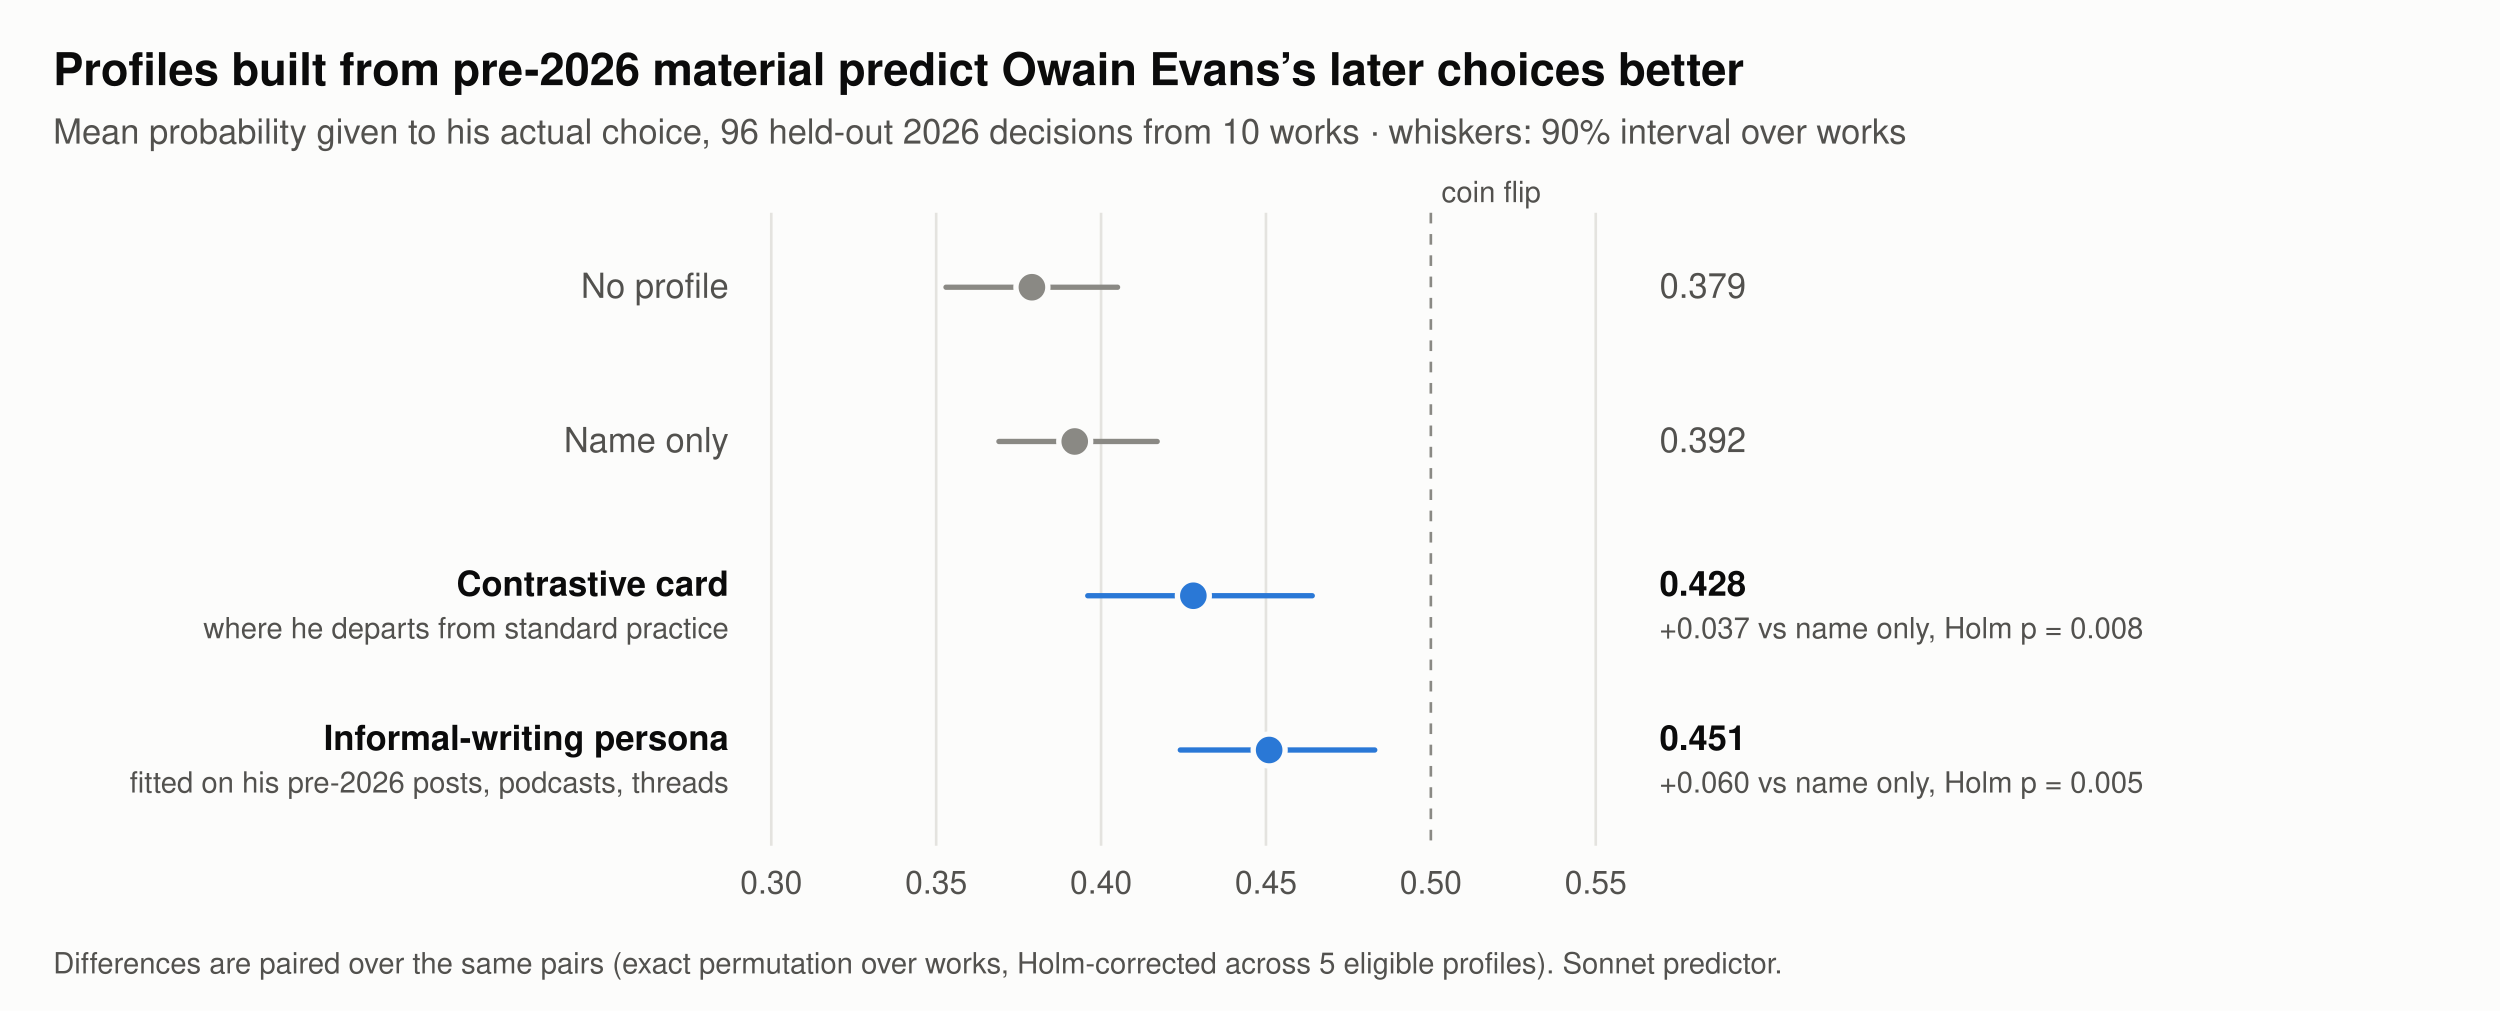
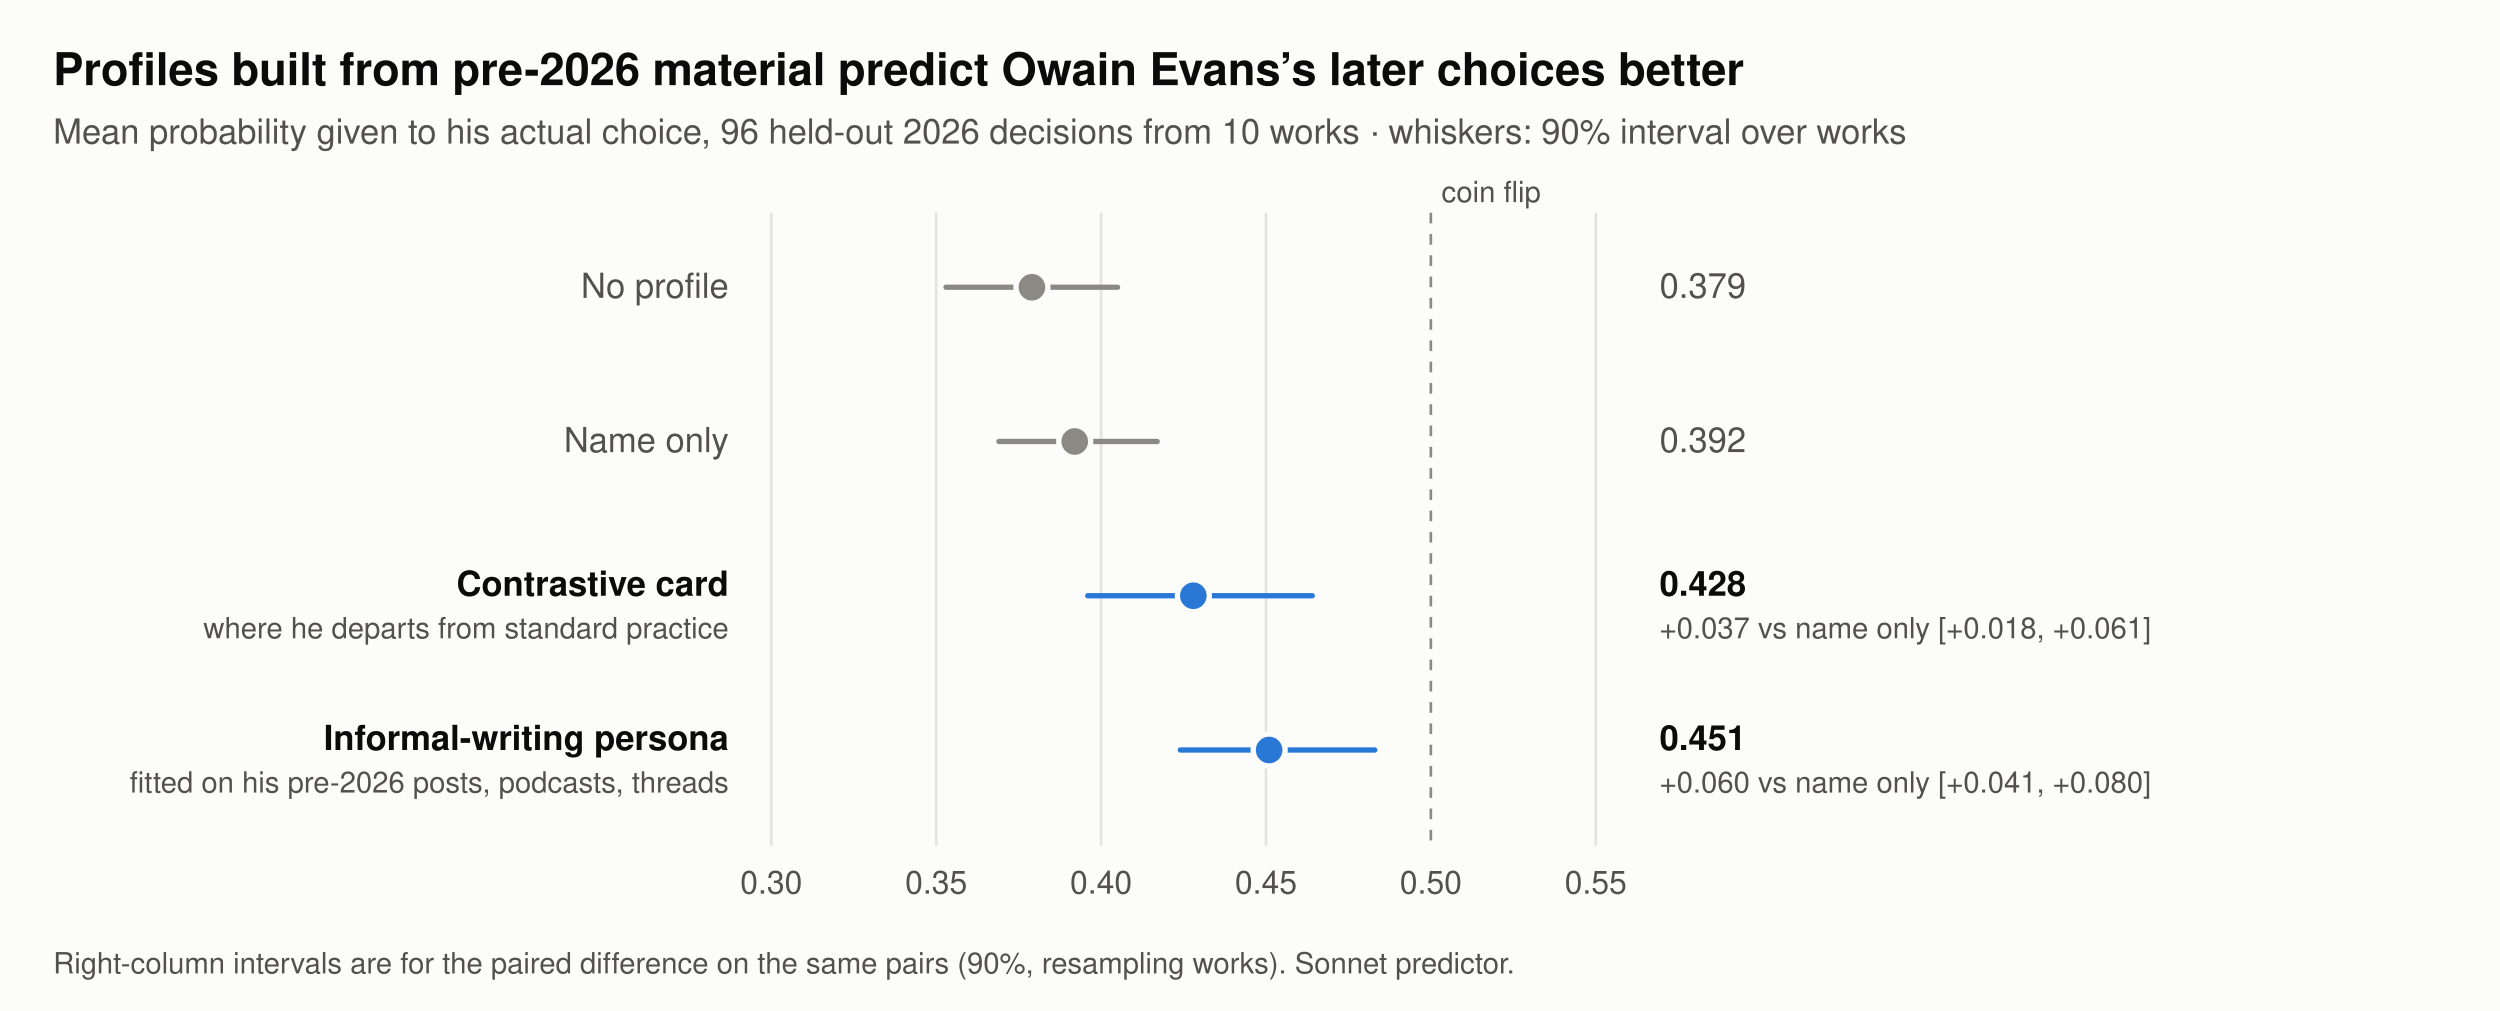
<svg xmlns="http://www.w3.org/2000/svg" viewBox="0 0 940 380" width="940" height="380" font-family="-apple-system, Segoe UI, Helvetica, Arial, sans-serif">
  <style>.bg{fill:#fcfcfb}.t1{fill:#0b0b0b}.t2{fill:#52514e}.grid{stroke:#e4e3df}.ref{stroke:#8a8984}.base{fill:#8a8984;stroke:#8a8984}.best{fill:#2a78d6;stroke:#2a78d6}.ring{stroke:#fcfcfb}@media (prefers-color-scheme: dark){.bg{fill:#1a1a19}.t1{fill:#f0efec}.t2{fill:#c3c2b7}.grid{stroke:#383835}.ref{stroke:#8a8984}.base{fill:#8a8984;stroke:#8a8984}.best{fill:#3987e5;stroke:#3987e5}.ring{stroke:#1a1a19}}</style>
  <rect class="bg" width="940" height="380" />
  <text class="t1" x="20" y="32" font-size="17" font-weight="600">Profiles built from pre-2026 material predict Owain Evans’s later choices better</text>
  <text class="t2" x="20" y="54" font-size="13">Mean probability given to his actual choice, 96 held-out 2026 decisions from 10 works · whiskers: 90% interval over works</text>
  <line class="grid" x1="290.0" x2="290.0" y1="80" y2="318" />
  <text class="t2" x="290.0" y="336" font-size="12" text-anchor="middle">0.30</text>
  <line class="grid" x1="352.0" x2="352.0" y1="80" y2="318" />
  <text class="t2" x="352.0" y="336" font-size="12" text-anchor="middle">0.35</text>
  <line class="grid" x1="414.0" x2="414.0" y1="80" y2="318" />
  <text class="t2" x="414.0" y="336" font-size="12" text-anchor="middle">0.40</text>
  <line class="grid" x1="476.0" x2="476.0" y1="80" y2="318" />
  <text class="t2" x="476.0" y="336" font-size="12" text-anchor="middle">0.45</text>
  <line class="ref" x1="538.0" x2="538.0" y1="80" y2="318" stroke-dasharray="4 4" />
  <text class="t2" x="538.0" y="336" font-size="12" text-anchor="middle">0.50</text>
  <line class="grid" x1="600.0" x2="600.0" y1="80" y2="318" />
  <text class="t2" x="600.0" y="336" font-size="12" text-anchor="middle">0.55</text>
  <text class="t2" x="542.0" y="76" font-size="11">coin flip</text>
  <text class="t2" x="274" y="112" font-size="13" text-anchor="end">No profile</text>
  <line class="base" x1="355.7" x2="420.2" y1="108" y2="108" stroke-width="2" stroke-linecap="round" />
  <circle class="base ring" cx="388.0" cy="108" r="6" stroke-width="2" />
  <text class="t2" x="624" y="112" font-size="13">0.379</text>
  <text class="t2" x="274" y="170" font-size="13" text-anchor="end">Name only</text>
  <line class="base" x1="375.6" x2="435.1" y1="166" y2="166" stroke-width="2" stroke-linecap="round" />
  <circle class="base ring" cx="404.1" cy="166" r="6" stroke-width="2" />
  <text class="t2" x="624" y="170" font-size="13">0.392</text>
  <text class="t1" x="274" y="224" font-size="13" text-anchor="end" font-weight="600">Contrastive card</text>
  <text class="t2" x="274" y="240" font-size="11" text-anchor="end">where he departs from standard practice</text>
  <line class="best" x1="409.0" x2="493.4" y1="224" y2="224" stroke-width="2" stroke-linecap="round" />
  <circle class="best ring" cx="448.7" cy="224" r="6" stroke-width="2" />
  <text class="t1" x="624" y="224" font-size="13" font-weight="600">0.428</text>
-   <text class="t2" x="624" y="240" font-size="11">+0.037 vs name only, Holm p = 0.008</text>
+   <text class="t2" x="624" y="240" font-size="11">+0.037 vs name only [+0.018, +0.061]</text>
  <text class="t1" x="274" y="282" font-size="13" text-anchor="end" font-weight="600">Informal-writing persona</text>
  <text class="t2" x="274" y="298" font-size="11" text-anchor="end">fitted on his pre-2026 posts, podcasts, threads</text>
  <line class="best" x1="443.8" x2="516.9" y1="282" y2="282" stroke-width="2" stroke-linecap="round" />
  <circle class="best ring" cx="477.2" cy="282" r="6" stroke-width="2" />
  <text class="t1" x="624" y="282" font-size="13" font-weight="600">0.451</text>
-   <text class="t2" x="624" y="298" font-size="11">+0.060 vs name only, Holm p = 0.005</text>
-   <text class="t2" x="20" y="366" font-size="11">Differences are paired over the same pairs (exact permutation over works, Holm-corrected across 5 eligible profiles). Sonnet predictor.</text>
+   <text class="t2" x="624" y="298" font-size="11">+0.060 vs name only [+0.041, +0.080]</text>
+   <text class="t2" x="20" y="366" font-size="11">Right-column intervals are for the paired difference on the same pairs (90%, resampling works). Sonnet predictor.</text>
</svg>
